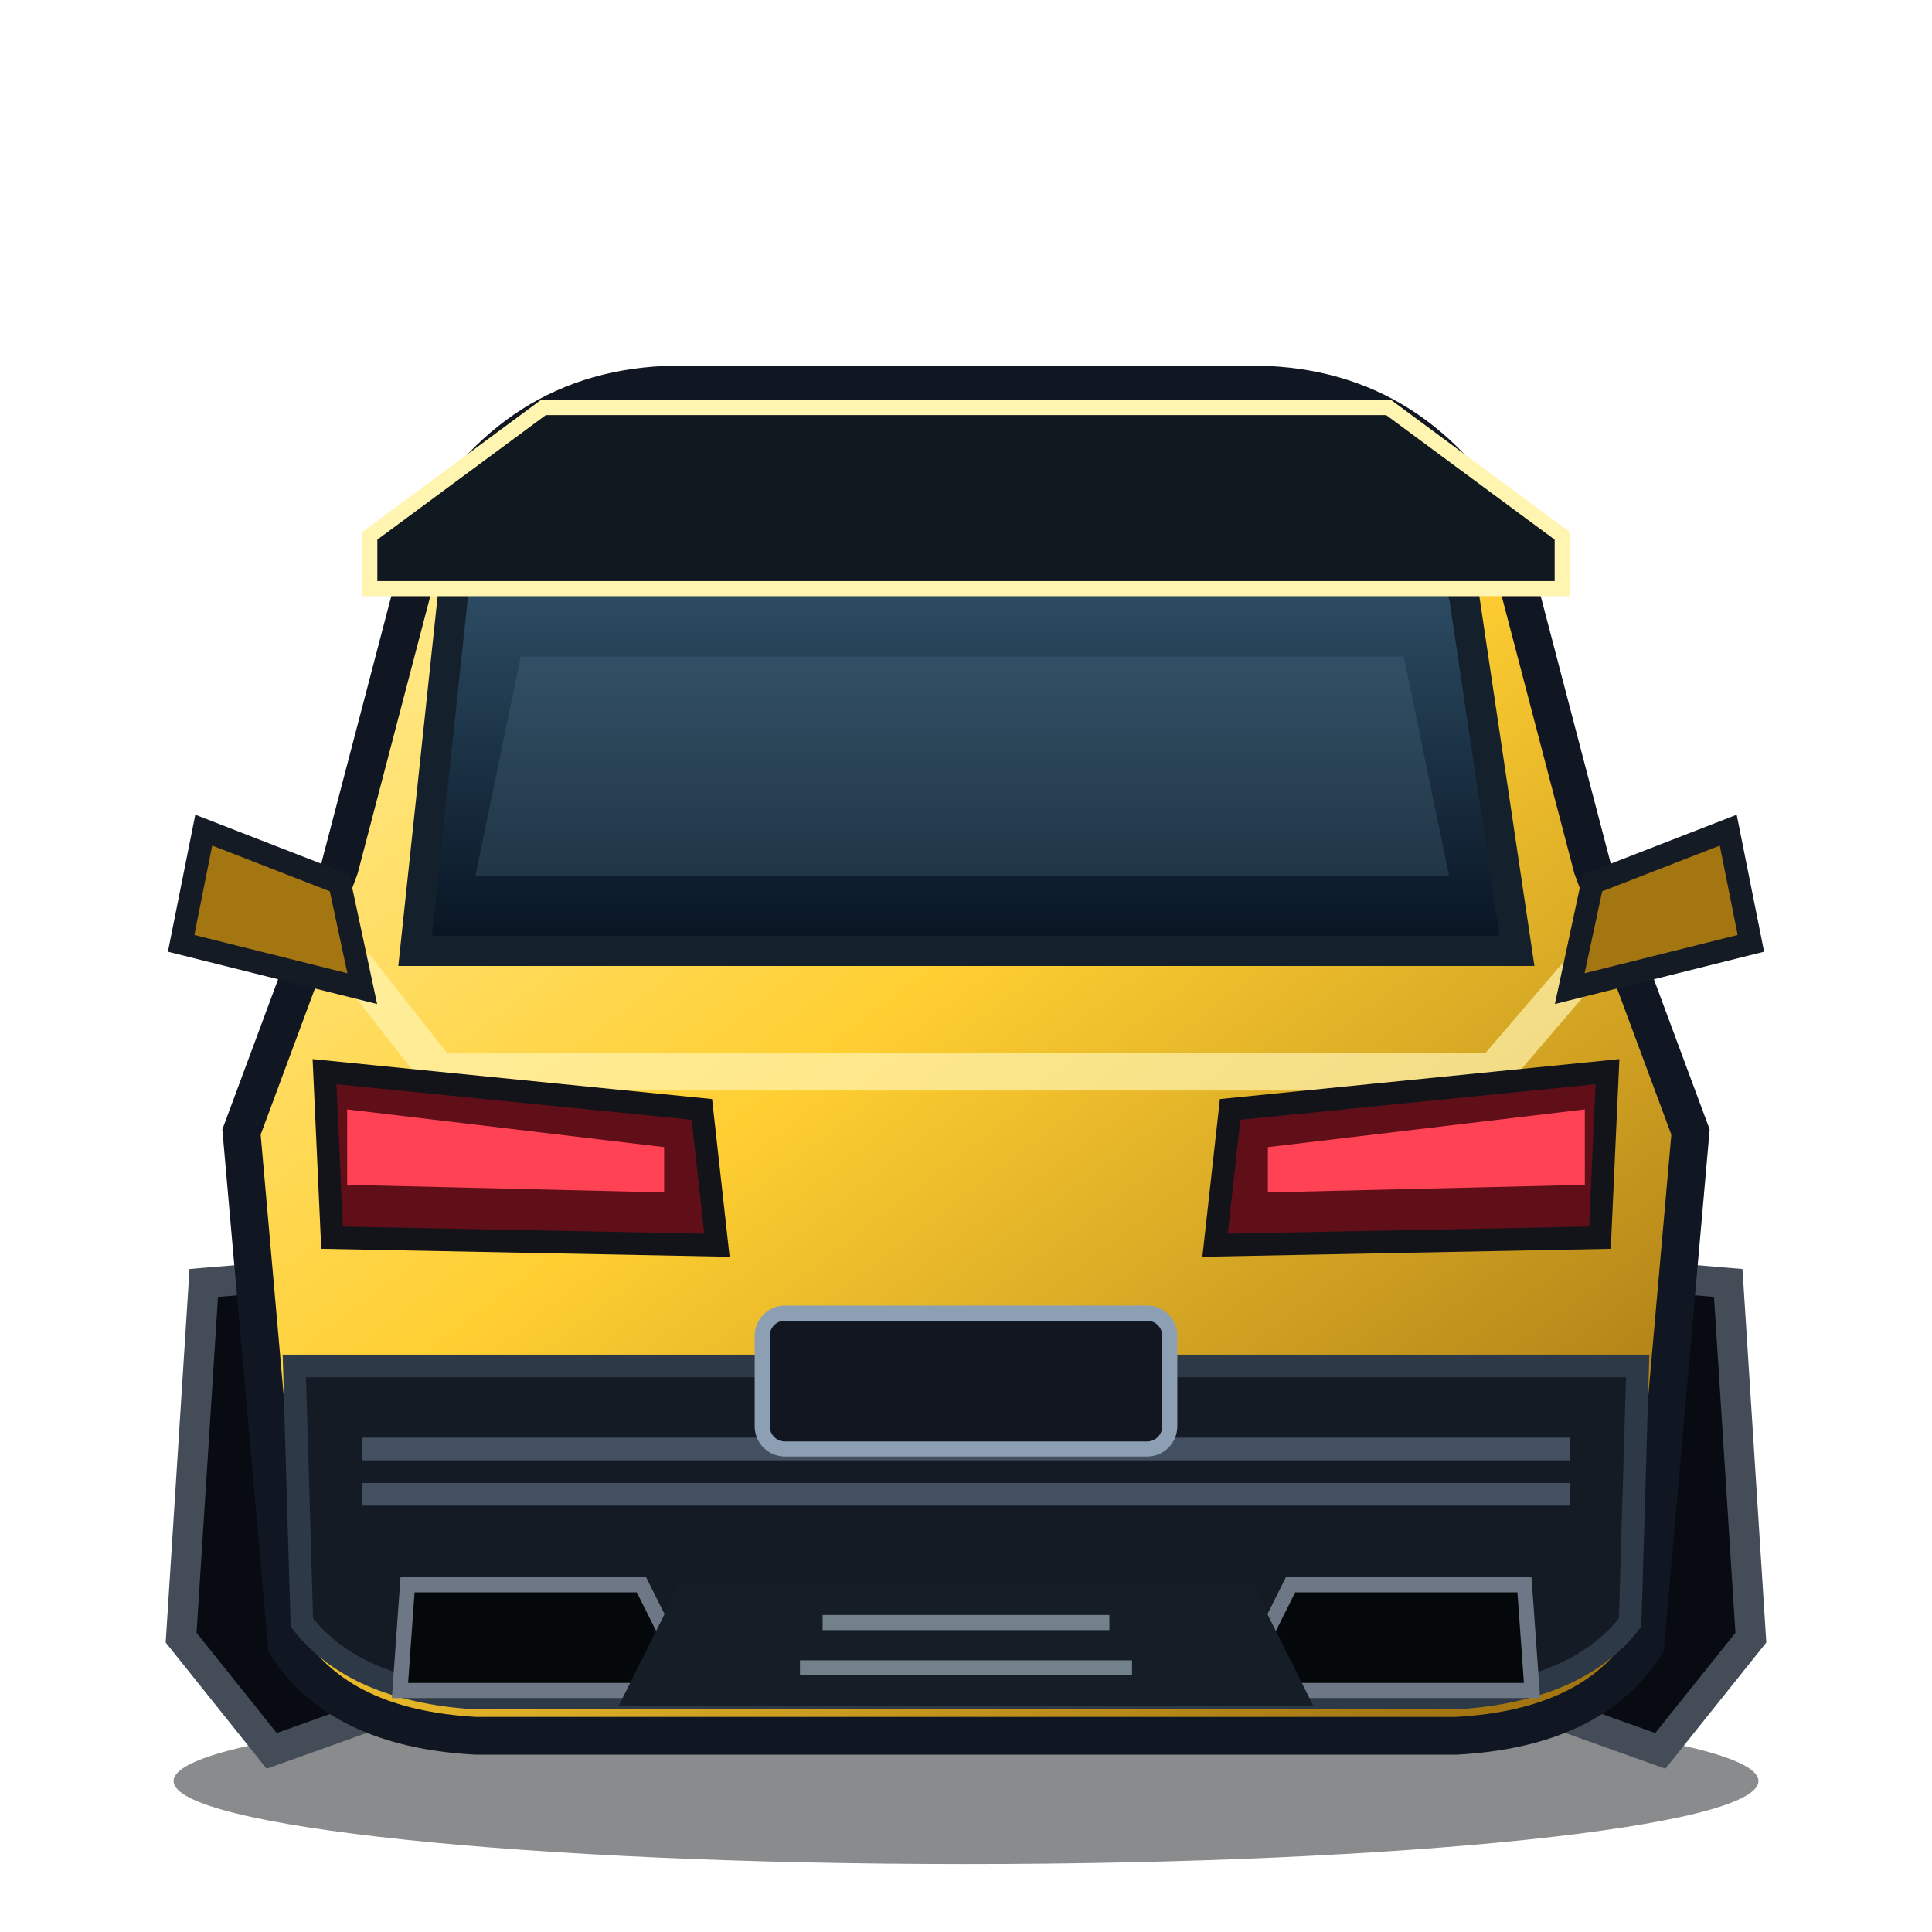
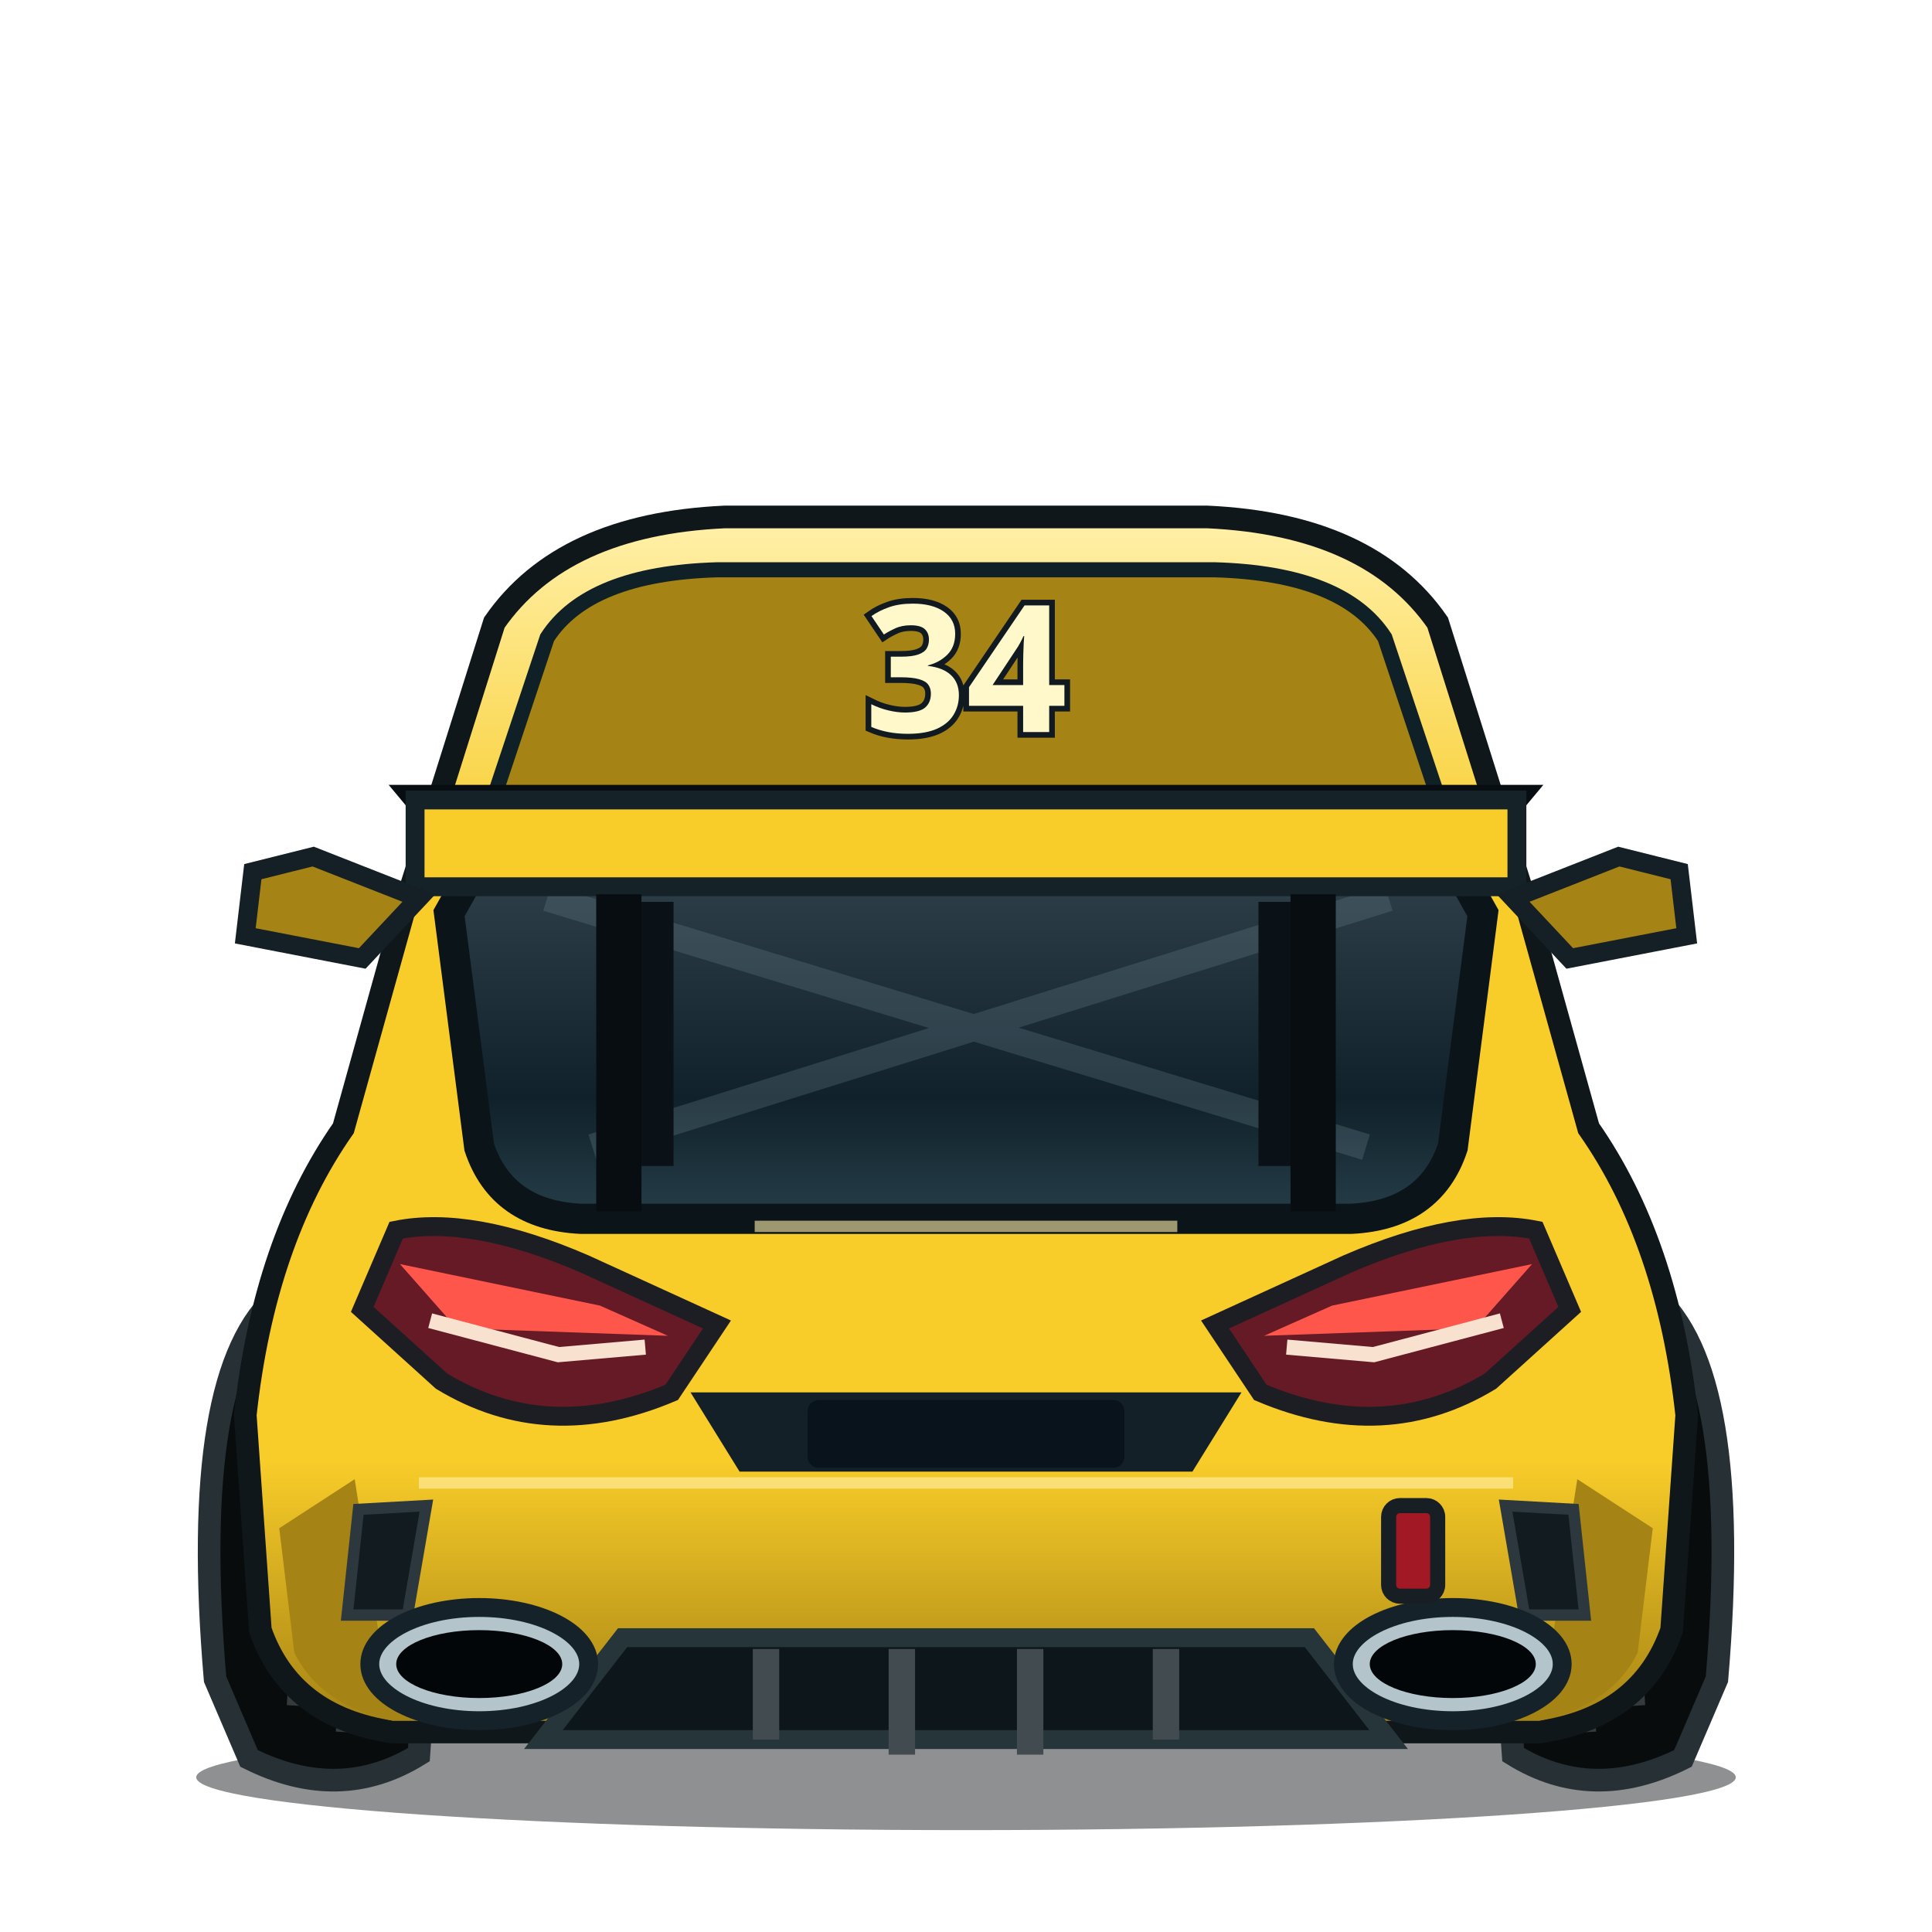
- <svg xmlns="http://www.w3.org/2000/svg" width="256" height="256" viewBox="0 0 256 256">
+ <svg xmlns="http://www.w3.org/2000/svg" width="512" height="512" viewBox="0 0 512 512">
  <defs>
-     <linearGradient id="paint" x2=".8" y2="1">
-       <stop stop-color="#fff4b0" />
-       <stop offset=".5" stop-color="#ffcf32" />
-       <stop offset="1" stop-color="#a47612" />
+     <linearGradient id="paint" x2="0" y2="1">
+       <stop stop-color="#fff0a8" />
+       <stop offset=".3" stop-color="#f8cc29" />
+       <stop offset=".78" stop-color="#f8cc29" />
+       <stop offset="1" stop-color="#a58314" />
    </linearGradient>
    <linearGradient id="glass" x2="0" y2="1">
-       <stop stop-color="#385e78" />
-       <stop offset="1" stop-color="#071321" />
+       <stop stop-color="#354650" />
+       <stop offset=".7" stop-color="#10212b" />
+       <stop offset="1" stop-color="#263e48" />
    </linearGradient>
  </defs>
-   <ellipse cx="128" cy="236" rx="105" ry="11" fill="#090c11" opacity=".48" />
-   <path d="M27 170 24 217 36 232 50 227 51 168 Z M229 170 232 217 220 232 206 227 205 168Z" fill="#080c12" stroke="#444c58" stroke-width="4" />
-   <path d="M45 115 56 73 Q67 52 88 51 H168 Q189 52 200 73 L211 115 224 150 218 218 Q211 229 193 230 H63 Q45 229 38 218 L32 150Z" fill="url(#paint)" stroke="#111722" stroke-width="5" />
-   <path d="M60 79 Q64 64 88 63 H168 Q189 65 194 79 L201 126 H55Z" fill="url(#glass)" stroke="#15202d" stroke-width="4" />
-   <path d="M69 87 H186 L192 116 H63Z" fill="#55788b" opacity=".26" />
-   <path d="M47 128 58 142 H198 L210 128" fill="none" stroke="#fff4b0" stroke-width="5" opacity=".7" />
-   <path d="M43 142 93 147 95 165 44 164Z M213 142 163 147 161 165 212 164Z" fill="#600e18" stroke="#13141a" stroke-width="3" />
-   <path d="M46 147 88 152 88 158 46 157Z M210 147 168 152 168 158 210 157Z" fill="#ff4354" />
-   <path d="M39 181 H217 L216 215 Q209 224 193 225 H63 Q47 224 40 215Z" fill="#141b25" stroke="#2d3946" stroke-width="3" />
-   <path d="M48 192 H208 M48 198 H208" stroke="#56677a" stroke-width="3" opacity=".7" />
-   <rect x="101" y="174" width="54" height="18" rx="3" fill="#111620" stroke="#8d9fb3" stroke-width="2" />
-   <path d="M54 210 H85 L92 224 H53Z M202 210 H171 L164 224 H203Z" fill="#05080b" stroke="#6d7785" stroke-width="2" />
-   <path d="M90 210 H166 L174 226 H82Z" fill="#151e27" />
-   <path d="M109 215 H147 M106 221 H150" stroke="#73818a" stroke-width="2" />
-   <path d="M49 71 72 54 H184 L207 71 V78 H49Z" fill="#101820" stroke="#fff4b0" stroke-width="2" />
-   <path d="M45 117 27 110 24 125 48 131Z M211 117 229 110 232 125 208 131Z" fill="#a47612" stroke="#141b25" stroke-width="3" />
+   <ellipse cx="256" cy="471" rx="204" ry="14" fill="#05090a" opacity=".45" />
+   <path d="M74 343Q50 363 57 445L66 466Q90 478 111 465L119 352ZM438 343Q462 363 455 445L446 466Q422 478 401 465L393 352Z" fill="#080c0d" stroke="#273034" stroke-width="6" />
+   <path d="M84 358 78 452M96 360 91 459M428 358 434 452M416 360 421 459" stroke="#353a3c" stroke-width="4" />
+   <path d="M91 299 108 238 131 165Q149 139 192 137H320Q363 139 381 165L404 238 421 299Q442 329 447 375L443 432Q435 455 408 459H104Q77 455 69 432L65 375Q70 329 91 299Z" fill="url(#paint)" stroke="#10171a" stroke-width="6" />
+   <path d="M145 169Q156 152 190 151H322Q356 152 367 169L381 211H131Z" fill="#a58314" stroke="#102027" stroke-width="4" />
+   <text x="256" y="194" text-anchor="middle" font-family="sans-serif" font-size="47" font-weight="900" fill="#fff8cb" stroke="#111a21" stroke-width="3" paint-order="stroke">34</text>
+   <path d="M119 242 133 217H379L393 242 385 304Q379 322 358 323H154Q133 322 127 304Z" fill="url(#glass)" stroke="#0b1419" stroke-width="8" />
+   <path d="M145 238 362 304M368 238 157 304" stroke="#67818a" stroke-width="7" opacity=".3" />
+   <path d="M173 239V309M339 239V309" stroke="#0a1217" stroke-width="11" />
+   <path d="M113 220H399L409 208H103Z" fill="#080d11" />
+   <path d="M110 212H402V235H110Z" fill="#f8cc29" stroke="#152328" stroke-width="5" />
+   <path d="M164 237V321M348 237V321" stroke="#080d11" stroke-width="12" />
+   <path d="M111 238 83 227 67 231 65 248 96 254ZM401 238 429 227 445 231 447 248 416 254Z" fill="#a58314" stroke="#141f26" stroke-width="5" />
+   <path d="M105 326Q125 322 155 335L190 351 178 369Q145 383 117 366L96 347Z M407 326Q387 322 357 335L322 351 334 369Q367 383 395 366L416 347Z" fill="#661a25" stroke="#1c1e23" stroke-width="5" />
+   <path d="M106 335 159 346 177 354 121 352Z M406 335 353 346 335 354 391 352Z" fill="#ff564b" />
+   <path d="M114 350 148 359 171 357M398 350 364 359 341 357" fill="none" stroke="#f8e1cf" stroke-width="4" />
+   <path d="M183 369H329L316 390H196Z" fill="#142027" />
+   <rect x="214" y="371" width="84" height="18" rx="3" fill="#09131b" />
+   <path d="M94 392 101 437Q110 446 135 445H377Q402 446 411 437L418 392 438 405 434 438Q427 452 408 456H104Q85 452 78 438L74 405Z" fill="#a58314" />
+   <path d="M95 400 92 428 108 428 113 399Z M417 400 420 428 404 428 399 399Z" fill="#111b20" stroke="#2c383d" stroke-width="3" />
+   <path d="M165 434H347L368 461H144Z" fill="#0d161b" stroke="#26353a" stroke-width="5" />
+   <path d="M203 437V461M239 437V465M273 437V465M309 437V461" stroke="#424b50" stroke-width="7" />
+   <ellipse cx="127" cy="441" rx="29" ry="15" fill="#b3c5ca" stroke="#152229" stroke-width="5" />
+   <ellipse cx="127" cy="441" rx="22" ry="9" fill="#030608" />
+   <ellipse cx="385" cy="441" rx="29" ry="15" fill="#b3c5ca" stroke="#152229" stroke-width="5" />
+   <ellipse cx="385" cy="441" rx="22" ry="9" fill="#030608" />
+   <rect x="368" y="399" width="13" height="24" rx="3" fill="#a31825" stroke="#171e24" stroke-width="4" />
+   <path d="M200 325H312M111 393H401" stroke="#fff0a8" stroke-width="3" opacity=".6" />
</svg>
